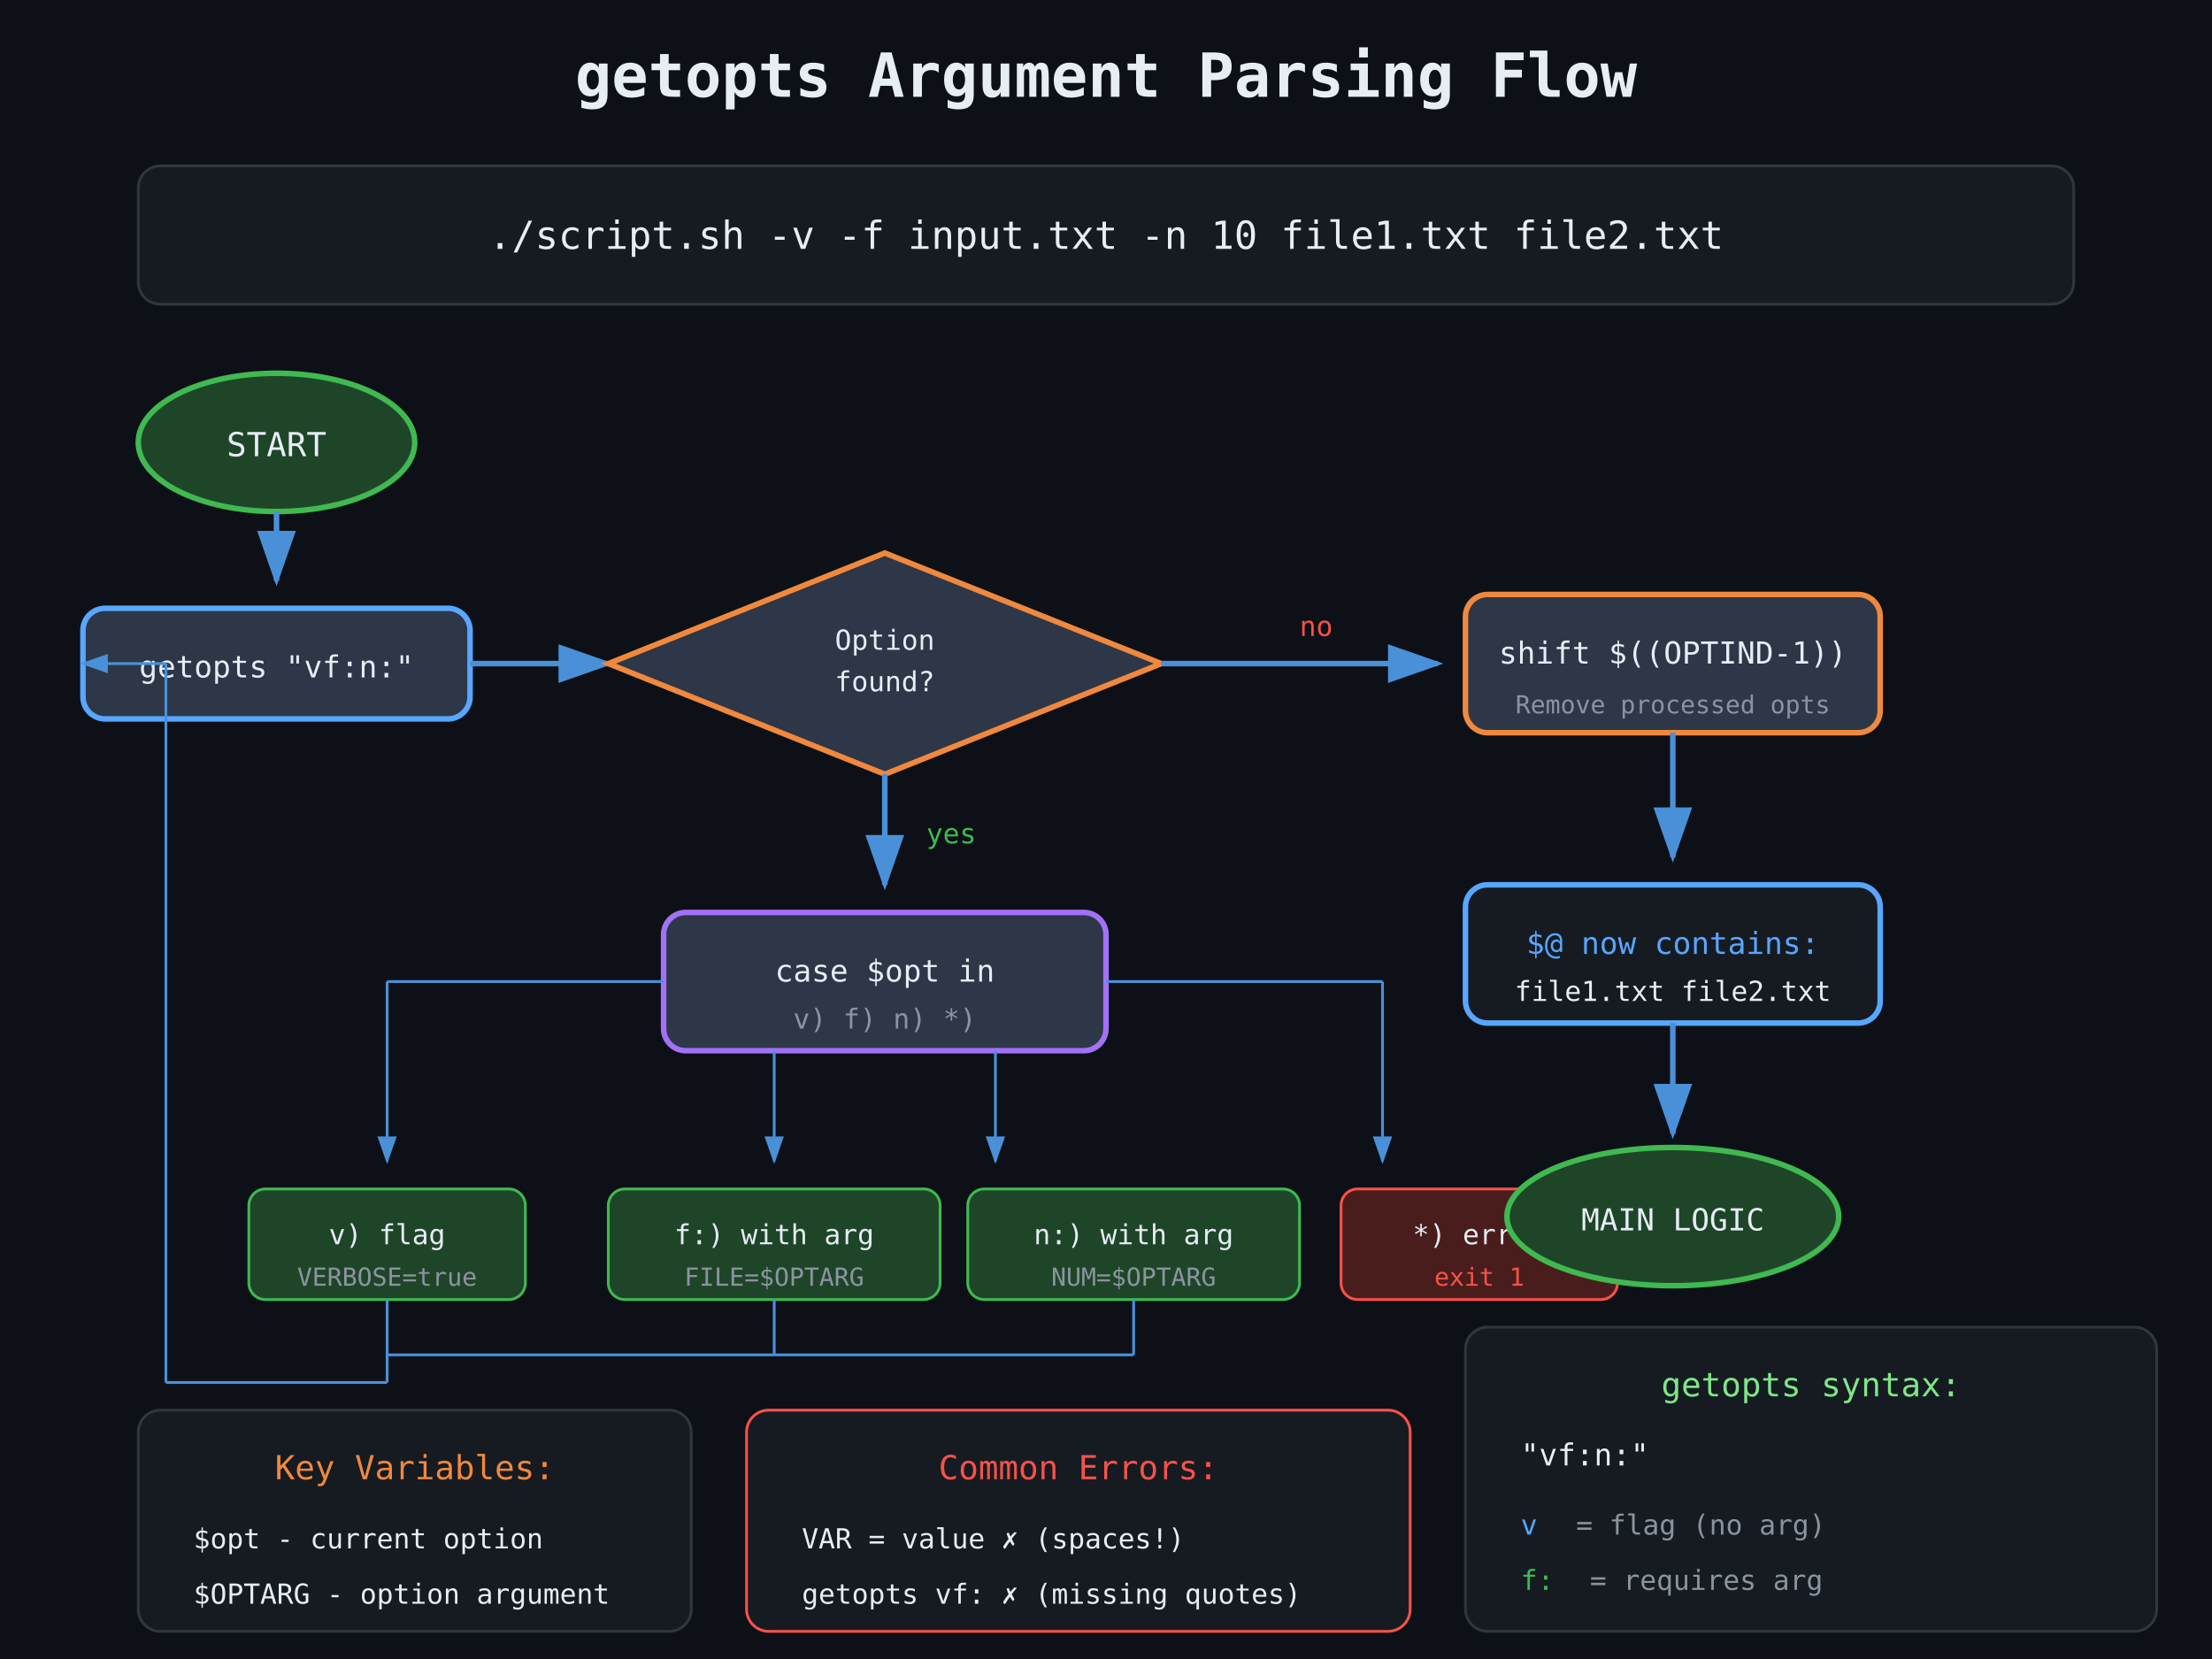
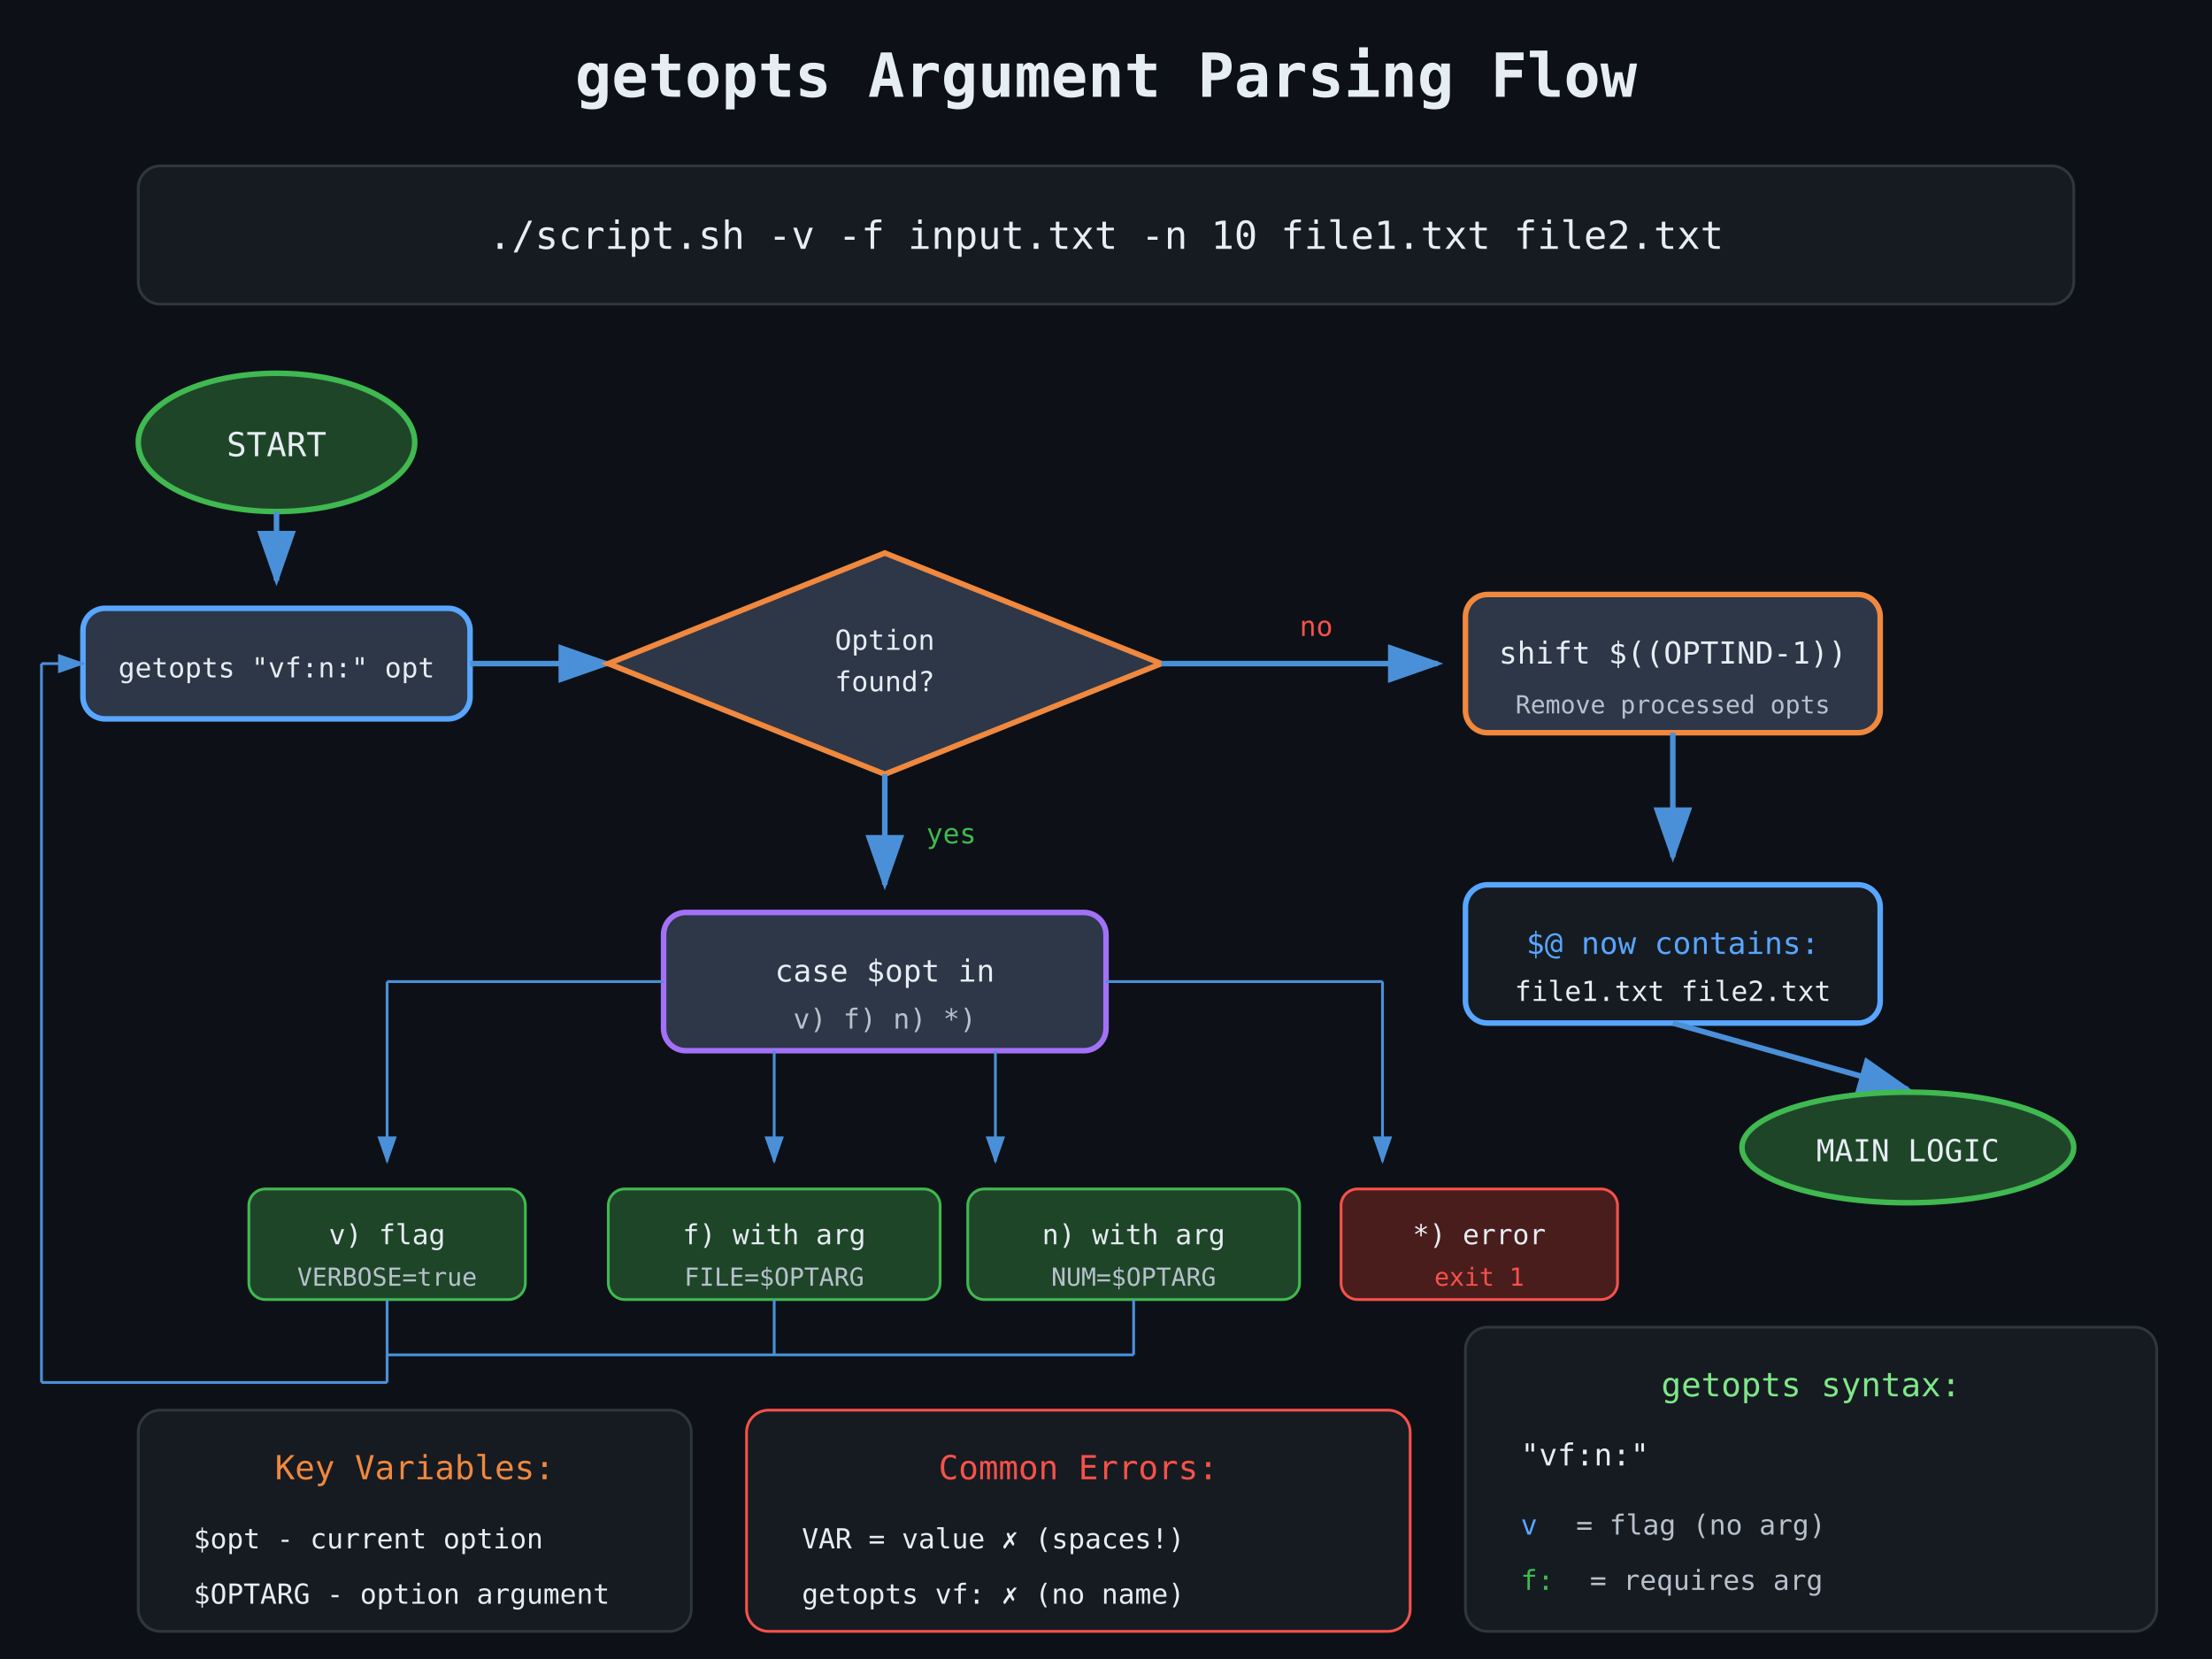
- <svg xmlns="http://www.w3.org/2000/svg" viewBox="0 0 800 600" width="800" height="600">
+ <svg xmlns="http://www.w3.org/2000/svg" viewBox="0 0 800 600" width="800" height="600" role="img" xml:lang="en" aria-labelledby="sem03-getopts-flow-title sem03-getopts-flow-desc">
  <defs>
-     <marker id="arrowhead" markerWidth="10" markerHeight="7" refX="9" refY="3.5" orient="auto">
+     <marker id="sem03-getopts-flow-arrowhead" markerWidth="10" markerHeight="7" refX="9" refY="3.5" orient="auto">
      <polygon points="0 0, 10 3.5, 0 7" fill="#4A90D9" />
    </marker>
  </defs>
  <rect width="800" height="600" fill="#0D1117" />
-   <text x="400" y="35" font-family="monospace" font-size="22" fill="#E6EDF3" text-anchor="middle" font-weight="bold">getopts Argument Parsing Flow</text>
+   <text x="400" y="35" font-family="monospace" font-size="22" fill="#E6EDF3" text-anchor="middle" font-weight="bold" id="sem03-getopts-flow-text-1">getopts Argument Parsing Flow</text>
  <rect x="50" y="60" width="700" height="50" rx="8" fill="#161B22" stroke="#30363D" stroke-width="1" />
-   <text x="400" y="90" font-family="monospace" font-size="14" fill="#E6EDF3" text-anchor="middle">./script.sh -v -f input.txt -n 10 file1.txt file2.txt</text>
+   <text x="400" y="90" font-family="monospace" font-size="14" fill="#E6EDF3" text-anchor="middle" id="sem03-getopts-flow-text-2">./script.sh -v -f input.txt -n 10 file1.txt file2.txt</text>
  <ellipse cx="100" cy="160" rx="50" ry="25" fill="#1F4529" stroke="#3FB950" stroke-width="2" />
-   <text x="100" y="165" font-family="monospace" font-size="12" fill="#E6EDF3" text-anchor="middle">START</text>
-   <line x1="100" y1="185" x2="100" y2="210" stroke="#4A90D9" stroke-width="2" marker-end="url(#arrowhead)" />
+   <text x="100" y="165" font-family="monospace" font-size="12" fill="#E6EDF3" text-anchor="middle" id="sem03-getopts-flow-text-3">START</text>
+   <line x1="100" y1="185" x2="100" y2="210" stroke="#4A90D9" stroke-width="2" marker-end="url(#sem03-getopts-flow-arrowhead)" />
  <rect x="30" y="220" width="140" height="40" rx="8" fill="#2D3748" stroke="#58A6FF" stroke-width="2" />
-   <text x="100" y="245" font-family="monospace" font-size="11" fill="#E6EDF3" text-anchor="middle">getopts "vf:n:"</text>
-   <line x1="170" y1="240" x2="220" y2="240" stroke="#4A90D9" stroke-width="2" marker-end="url(#arrowhead)" />
+   <text x="100" y="245" font-family="monospace" font-size="10" fill="#E6EDF3" text-anchor="middle" id="sem03-getopts-flow-text-4">getopts "vf:n:" opt</text>
+   <line x1="170" y1="240" x2="220" y2="240" stroke="#4A90D9" stroke-width="2" marker-end="url(#sem03-getopts-flow-arrowhead)" />
  <polygon points="320,200 420,240 320,280 220,240" fill="#2D3748" stroke="#F0883E" stroke-width="2" />
-   <text x="320" y="235" font-family="monospace" font-size="10" fill="#E6EDF3" text-anchor="middle">Option</text>
-   <text x="320" y="250" font-family="monospace" font-size="10" fill="#E6EDF3" text-anchor="middle">found?</text>
-   <line x1="320" y1="280" x2="320" y2="320" stroke="#4A90D9" stroke-width="2" marker-end="url(#arrowhead)" />
-   <text x="335" y="305" font-family="monospace" font-size="10" fill="#3FB950">yes</text>
+   <text x="320" y="235" font-family="monospace" font-size="10" fill="#E6EDF3" text-anchor="middle" id="sem03-getopts-flow-text-5">Option</text>
+   <text x="320" y="250" font-family="monospace" font-size="10" fill="#E6EDF3" text-anchor="middle" id="sem03-getopts-flow-text-6">found?</text>
+   <line x1="320" y1="280" x2="320" y2="320" stroke="#4A90D9" stroke-width="2" marker-end="url(#sem03-getopts-flow-arrowhead)" />
+   <text x="335" y="305" font-family="monospace" font-size="10" fill="#3FB950" id="sem03-getopts-flow-text-7">yes</text>
  <rect x="240" y="330" width="160" height="50" rx="8" fill="#2D3748" stroke="#A371F7" stroke-width="2" />
-   <text x="320" y="355" font-family="monospace" font-size="11" fill="#E6EDF3" text-anchor="middle">case $opt in</text>
-   <text x="320" y="372" font-family="monospace" font-size="10" fill="#8B949E" text-anchor="middle">v) f) n) *)</text>
+   <text x="320" y="355" font-family="monospace" font-size="11" fill="#E6EDF3" text-anchor="middle" id="sem03-getopts-flow-text-8">case $opt in</text>
+   <text x="320" y="372" font-family="monospace" font-size="10" fill="#b7c1cc" text-anchor="middle" id="sem03-getopts-flow-text-9">v) f) n) *)</text>
  <line x1="240" y1="355" x2="140" y2="355" stroke="#4A90D9" stroke-width="1" />
-   <line x1="140" y1="355" x2="140" y2="420" stroke="#4A90D9" stroke-width="1" marker-end="url(#arrowhead)" />
-   <line x1="280" y1="380" x2="280" y2="420" stroke="#4A90D9" stroke-width="1" marker-end="url(#arrowhead)" />
-   <line x1="360" y1="380" x2="360" y2="420" stroke="#4A90D9" stroke-width="1" marker-end="url(#arrowhead)" />
+   <line x1="140" y1="355" x2="140" y2="420" stroke="#4A90D9" stroke-width="1" marker-end="url(#sem03-getopts-flow-arrowhead)" />
+   <line x1="280" y1="380" x2="280" y2="420" stroke="#4A90D9" stroke-width="1" marker-end="url(#sem03-getopts-flow-arrowhead)" />
+   <line x1="360" y1="380" x2="360" y2="420" stroke="#4A90D9" stroke-width="1" marker-end="url(#sem03-getopts-flow-arrowhead)" />
  <line x1="400" y1="355" x2="500" y2="355" stroke="#4A90D9" stroke-width="1" />
-   <line x1="500" y1="355" x2="500" y2="420" stroke="#4A90D9" stroke-width="1" marker-end="url(#arrowhead)" />
+   <line x1="500" y1="355" x2="500" y2="420" stroke="#4A90D9" stroke-width="1" marker-end="url(#sem03-getopts-flow-arrowhead)" />
  <rect x="90" y="430" width="100" height="40" rx="6" fill="#1F4529" stroke="#3FB950" />
-   <text x="140" y="450" font-family="monospace" font-size="10" fill="#E6EDF3" text-anchor="middle">v) flag</text>
-   <text x="140" y="465" font-family="monospace" font-size="9" fill="#8B949E" text-anchor="middle">VERBOSE=true</text>
+   <text x="140" y="450" font-family="monospace" font-size="10" fill="#E6EDF3" text-anchor="middle" id="sem03-getopts-flow-text-10">v) flag</text>
+   <text x="140" y="465" font-family="monospace" font-size="9" fill="#b7c1cc" text-anchor="middle" id="sem03-getopts-flow-text-11">VERBOSE=true</text>
  <rect x="220" y="430" width="120" height="40" rx="6" fill="#1F4529" stroke="#3FB950" />
-   <text x="280" y="450" font-family="monospace" font-size="10" fill="#E6EDF3" text-anchor="middle">f:) with arg</text>
-   <text x="280" y="465" font-family="monospace" font-size="9" fill="#8B949E" text-anchor="middle">FILE=$OPTARG</text>
+   <text x="280" y="450" font-family="monospace" font-size="10" fill="#E6EDF3" text-anchor="middle" id="sem03-getopts-flow-text-12">f) with arg</text>
+   <text x="280" y="465" font-family="monospace" font-size="9" fill="#b7c1cc" text-anchor="middle" id="sem03-getopts-flow-text-13">FILE=$OPTARG</text>
  <rect x="350" y="430" width="120" height="40" rx="6" fill="#1F4529" stroke="#3FB950" />
-   <text x="410" y="450" font-family="monospace" font-size="10" fill="#E6EDF3" text-anchor="middle">n:) with arg</text>
-   <text x="410" y="465" font-family="monospace" font-size="9" fill="#8B949E" text-anchor="middle">NUM=$OPTARG</text>
+   <text x="410" y="450" font-family="monospace" font-size="10" fill="#E6EDF3" text-anchor="middle" id="sem03-getopts-flow-text-14">n) with arg</text>
+   <text x="410" y="465" font-family="monospace" font-size="9" fill="#b7c1cc" text-anchor="middle" id="sem03-getopts-flow-text-15">NUM=$OPTARG</text>
  <rect x="485" y="430" width="100" height="40" rx="6" fill="#4A1D1D" stroke="#F85149" />
-   <text x="535" y="450" font-family="monospace" font-size="10" fill="#E6EDF3" text-anchor="middle">*) error</text>
-   <text x="535" y="465" font-family="monospace" font-size="9" fill="#F85149" text-anchor="middle">exit 1</text>
+   <text x="535" y="450" font-family="monospace" font-size="10" fill="#E6EDF3" text-anchor="middle" id="sem03-getopts-flow-text-16">*) error</text>
+   <text x="535" y="465" font-family="monospace" font-size="9" fill="#F85149" text-anchor="middle" id="sem03-getopts-flow-text-17">exit 1</text>
  <line x1="140" y1="470" x2="140" y2="500" stroke="#4A90D9" stroke-width="1" />
-   <line x1="140" y1="500" x2="60" y2="500" stroke="#4A90D9" stroke-width="1" />
-   <line x1="60" y1="500" x2="60" y2="240" stroke="#4A90D9" stroke-width="1" />
-   <line x1="60" y1="240" x2="30" y2="240" stroke="#4A90D9" stroke-width="1" marker-end="url(#arrowhead)" />
+   <line x1="140" y1="500" x2="15" y2="500" stroke="#4A90D9" stroke-width="1" />
+   <line x1="15" y1="500" x2="15" y2="240" stroke="#4A90D9" stroke-width="1" />
+   <line x1="15" y1="240" x2="30" y2="240" stroke="#4A90D9" stroke-width="1" marker-end="url(#sem03-getopts-flow-arrowhead)" />
  <line x1="280" y1="470" x2="280" y2="490" stroke="#4A90D9" stroke-width="1" />
  <line x1="280" y1="490" x2="140" y2="490" stroke="#4A90D9" stroke-width="1" />
  <line x1="410" y1="470" x2="410" y2="490" stroke="#4A90D9" stroke-width="1" />
  <line x1="410" y1="490" x2="280" y2="490" stroke="#4A90D9" stroke-width="1" />
-   <line x1="420" y1="240" x2="520" y2="240" stroke="#4A90D9" stroke-width="2" marker-end="url(#arrowhead)" />
-   <text x="470" y="230" font-family="monospace" font-size="10" fill="#F85149">no</text>
+   <line x1="420" y1="240" x2="520" y2="240" stroke="#4A90D9" stroke-width="2" marker-end="url(#sem03-getopts-flow-arrowhead)" />
+   <text x="470" y="230" font-family="monospace" font-size="10" fill="#F85149" id="sem03-getopts-flow-text-18">no</text>
  <rect x="530" y="215" width="150" height="50" rx="8" fill="#2D3748" stroke="#F0883E" stroke-width="2" />
-   <text x="605" y="240" font-family="monospace" font-size="11" fill="#E6EDF3" text-anchor="middle">shift $((OPTIND-1))</text>
-   <text x="605" y="258" font-family="monospace" font-size="9" fill="#8B949E" text-anchor="middle">Remove processed opts</text>
-   <line x1="605" y1="265" x2="605" y2="310" stroke="#4A90D9" stroke-width="2" marker-end="url(#arrowhead)" />
+   <text x="605" y="240" font-family="monospace" font-size="11" fill="#E6EDF3" text-anchor="middle" id="sem03-getopts-flow-text-19">shift $((OPTIND-1))</text>
+   <text x="605" y="258" font-family="monospace" font-size="9" fill="#b7c1cc" text-anchor="middle" id="sem03-getopts-flow-text-20">Remove processed opts</text>
+   <line x1="605" y1="265" x2="605" y2="310" stroke="#4A90D9" stroke-width="2" marker-end="url(#sem03-getopts-flow-arrowhead)" />
  <rect x="530" y="320" width="150" height="50" rx="8" fill="#161B22" stroke="#58A6FF" stroke-width="2" />
-   <text x="605" y="345" font-family="monospace" font-size="11" fill="#58A6FF" text-anchor="middle">$@ now contains:</text>
-   <text x="605" y="362" font-family="monospace" font-size="10" fill="#E6EDF3" text-anchor="middle">file1.txt file2.txt</text>
-   <line x1="605" y1="370" x2="605" y2="410" stroke="#4A90D9" stroke-width="2" marker-end="url(#arrowhead)" />
-   <ellipse cx="605" cy="440" rx="60" ry="25" fill="#1F4529" stroke="#3FB950" stroke-width="2" />
-   <text x="605" y="445" font-family="monospace" font-size="11" fill="#E6EDF3" text-anchor="middle">MAIN LOGIC</text>
+   <text x="605" y="345" font-family="monospace" font-size="11" fill="#58A6FF" text-anchor="middle" id="sem03-getopts-flow-text-21">$@ now contains:</text>
+   <text x="605" y="362" font-family="monospace" font-size="10" fill="#E6EDF3" text-anchor="middle" id="sem03-getopts-flow-text-22">file1.txt file2.txt</text>
+   <line x1="605" y1="370" x2="690" y2="394" stroke="#4A90D9" stroke-width="2" marker-end="url(#sem03-getopts-flow-arrowhead)" />
+   <ellipse cx="690" cy="415" rx="60" ry="20" fill="#1F4529" stroke="#3FB950" stroke-width="2" />
+   <text x="690" y="420" font-family="monospace" font-size="11" fill="#E6EDF3" text-anchor="middle" id="sem03-getopts-flow-text-23">MAIN LOGIC</text>
  <rect x="530" y="480" width="250" height="110" rx="8" fill="#161B22" stroke="#30363D" stroke-width="1" />
-   <text x="655" y="505" font-family="monospace" font-size="12" fill="#7EE787" text-anchor="middle">getopts syntax:</text>
-   <text x="550" y="530" font-family="monospace" font-size="11" fill="#E6EDF3">"vf:n:"</text>
-   <text x="550" y="555" font-family="monospace" font-size="10" fill="#58A6FF">v</text>
-   <text x="570" y="555" font-family="monospace" font-size="10" fill="#8B949E">= flag (no arg)</text>
-   <text x="550" y="575" font-family="monospace" font-size="10" fill="#3FB950">f:</text>
-   <text x="575" y="575" font-family="monospace" font-size="10" fill="#8B949E">= requires arg</text>
+   <text x="655" y="505" font-family="monospace" font-size="12" fill="#7EE787" text-anchor="middle" id="sem03-getopts-flow-text-24">getopts syntax:</text>
+   <text x="550" y="530" font-family="monospace" font-size="11" fill="#E6EDF3" id="sem03-getopts-flow-text-25">"vf:n:"</text>
+   <text x="550" y="555" font-family="monospace" font-size="10" fill="#58A6FF" id="sem03-getopts-flow-text-26">v</text>
+   <text x="570" y="555" font-family="monospace" font-size="10" fill="#b7c1cc" id="sem03-getopts-flow-text-27">= flag (no arg)</text>
+   <text x="550" y="575" font-family="monospace" font-size="10" fill="#3FB950" id="sem03-getopts-flow-text-28">f:</text>
+   <text x="575" y="575" font-family="monospace" font-size="10" fill="#b7c1cc" id="sem03-getopts-flow-text-29">= requires arg</text>
  <rect x="50" y="510" width="200" height="80" rx="8" fill="#161B22" stroke="#30363D" stroke-width="1" />
-   <text x="150" y="535" font-family="monospace" font-size="12" fill="#F0883E" text-anchor="middle">Key Variables:</text>
-   <text x="70" y="560" font-family="monospace" font-size="10" fill="#E6EDF3">$opt    - current option</text>
-   <text x="70" y="580" font-family="monospace" font-size="10" fill="#E6EDF3">$OPTARG - option argument</text>
+   <text x="150" y="535" font-family="monospace" font-size="12" fill="#F0883E" text-anchor="middle" id="sem03-getopts-flow-text-30">Key Variables:</text>
+   <text x="70" y="560" font-family="monospace" font-size="10" fill="#E6EDF3" id="sem03-getopts-flow-text-31">$opt    - current option</text>
+   <text x="70" y="580" font-family="monospace" font-size="10" fill="#E6EDF3" id="sem03-getopts-flow-text-32">$OPTARG - option argument</text>
  <rect x="270" y="510" width="240" height="80" rx="8" fill="#161B22" stroke="#F85149" stroke-width="1" />
-   <text x="390" y="535" font-family="monospace" font-size="12" fill="#F85149" text-anchor="middle">Common Errors:</text>
-   <text x="290" y="560" font-family="monospace" font-size="10" fill="#E6EDF3">VAR = value  ✗ (spaces!)</text>
-   <text x="290" y="580" font-family="monospace" font-size="10" fill="#E6EDF3">getopts vf:  ✗ (missing quotes)</text>
+   <text x="390" y="535" font-family="monospace" font-size="12" fill="#F85149" text-anchor="middle" id="sem03-getopts-flow-text-33">Common Errors:</text>
+   <text x="290" y="560" font-family="monospace" font-size="10" fill="#E6EDF3" id="sem03-getopts-flow-text-34">VAR = value  ✗ (spaces!)</text>
+   <text x="290" y="580" font-family="monospace" font-size="10" fill="#E6EDF3" id="sem03-getopts-flow-text-35">getopts vf:  ✗ (no name)</text>
</svg>
